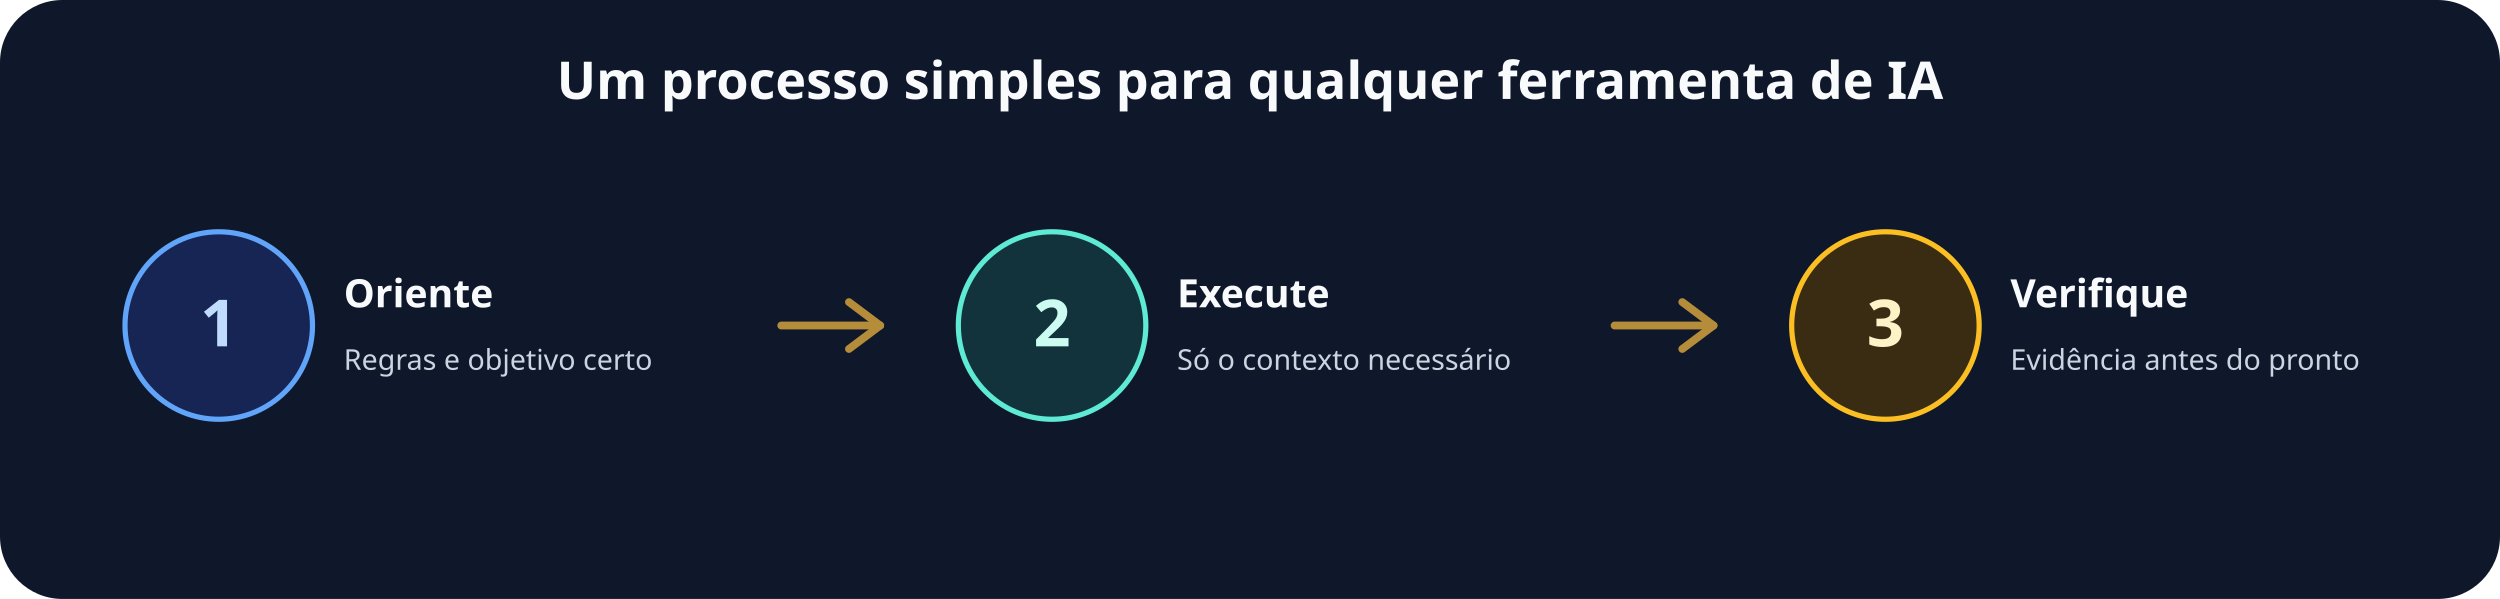
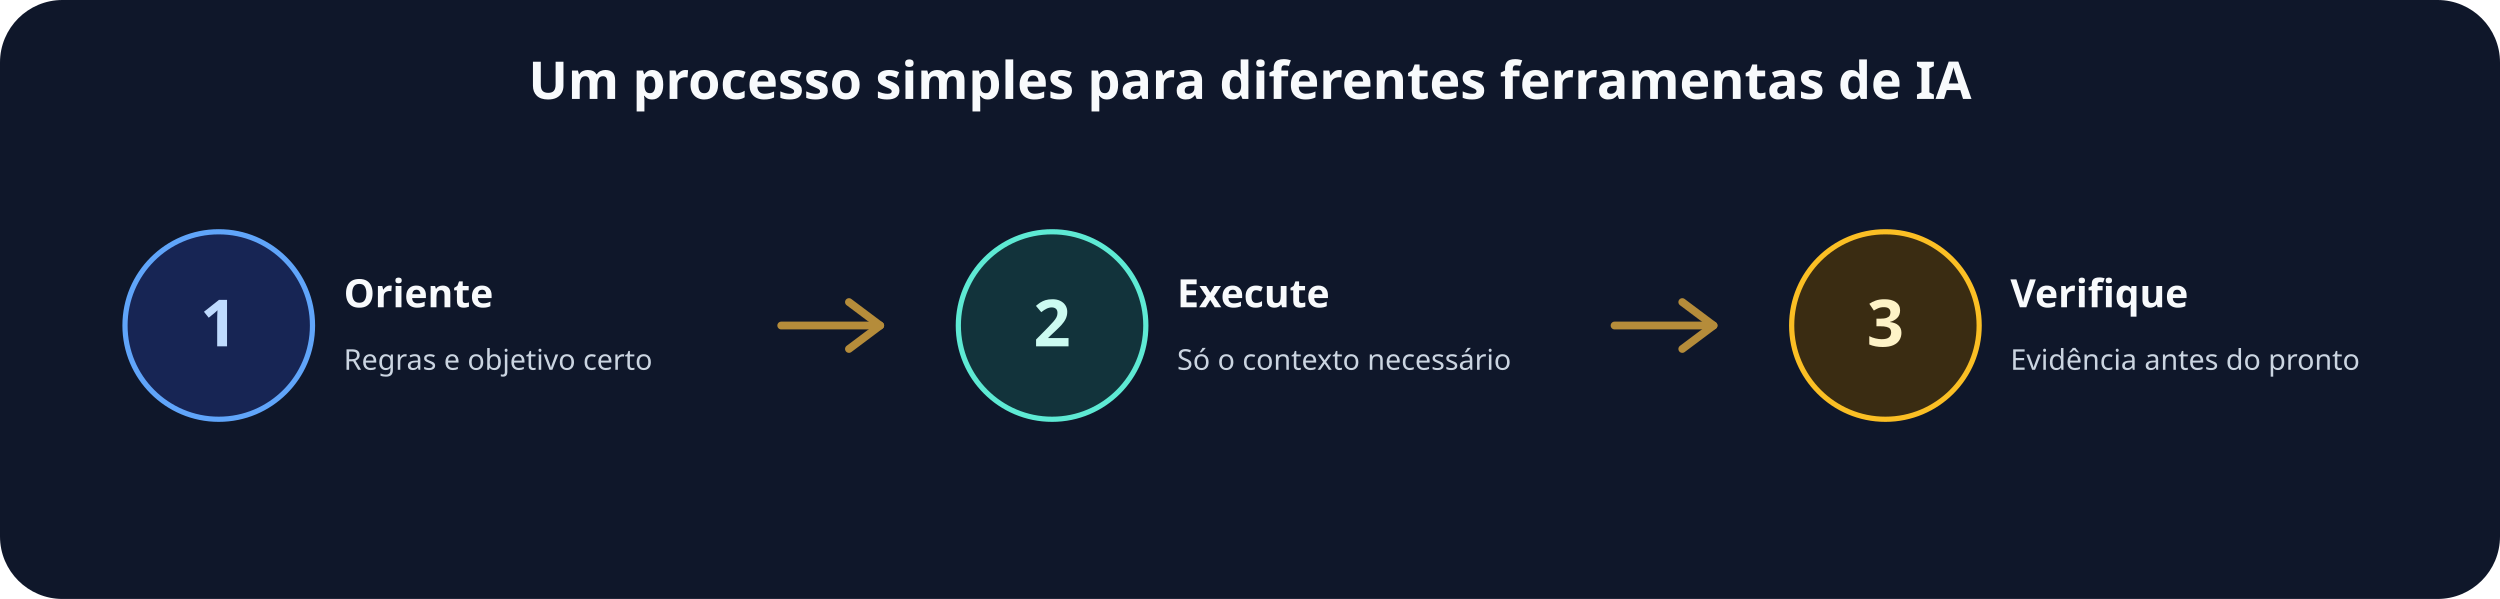
<svg xmlns="http://www.w3.org/2000/svg" viewBox="0 0 960 230" role="img" aria-labelledby="title desc">
  <rect width="960" height="230" rx="24" fill="#0f172a" />
  <g font-family="system-ui, sans-serif">
-     <text x="480" y="38" text-anchor="middle" fill="#f8fafc" font-size="20" font-weight="700">Um processo simples para qualquer ferramenta de IA</text>
+     <text x="480" y="38" text-anchor="middle" fill="#f8fafc" font-size="20" font-weight="700">Um processo simples para diferentes ferramentas de IA</text>
    <path d="M300 125H338M620 125H658" stroke="#b58c3a" stroke-width="3" stroke-linecap="round" />
    <path d="M326 116l12 9-12 9M646 116l12 9-12 9" fill="none" stroke="#b58c3a" stroke-width="3" stroke-linecap="round" stroke-linejoin="round" />
    <g transform="translate(30 75)">
      <circle cx="54" cy="50" r="36" fill="#172554" stroke="#60a5fa" stroke-width="2" />
      <text x="54" y="58" text-anchor="middle" fill="#bfdbfe" font-size="25" font-weight="700">1</text>
      <text x="102" y="43" fill="#f8fafc" font-size="15" font-weight="700">Oriente</text>
      <text x="102" y="67" fill="#cbd5e1" font-size="11">Regras e objetivo certo</text>
    </g>
    <g transform="translate(350 75)">
      <circle cx="54" cy="50" r="36" fill="#12333b" stroke="#5eead4" stroke-width="2" />
      <text x="54" y="58" text-anchor="middle" fill="#ccfbf1" font-size="25" font-weight="700">2</text>
      <text x="102" y="43" fill="#f8fafc" font-size="15" font-weight="700">Execute</text>
      <text x="102" y="67" fill="#cbd5e1" font-size="11">Só o contexto necessário</text>
    </g>
    <g transform="translate(670 75)">
      <circle cx="54" cy="50" r="36" fill="#3a2c12" stroke="#fbbf24" stroke-width="2" />
      <text x="54" y="58" text-anchor="middle" fill="#fef3c7" font-size="25" font-weight="700">3</text>
      <text x="102" y="43" fill="#f8fafc" font-size="15" font-weight="700">Verifique</text>
      <text x="102" y="67" fill="#cbd5e1" font-size="11">Evidência antes do pronto</text>
    </g>
  </g>
</svg>
